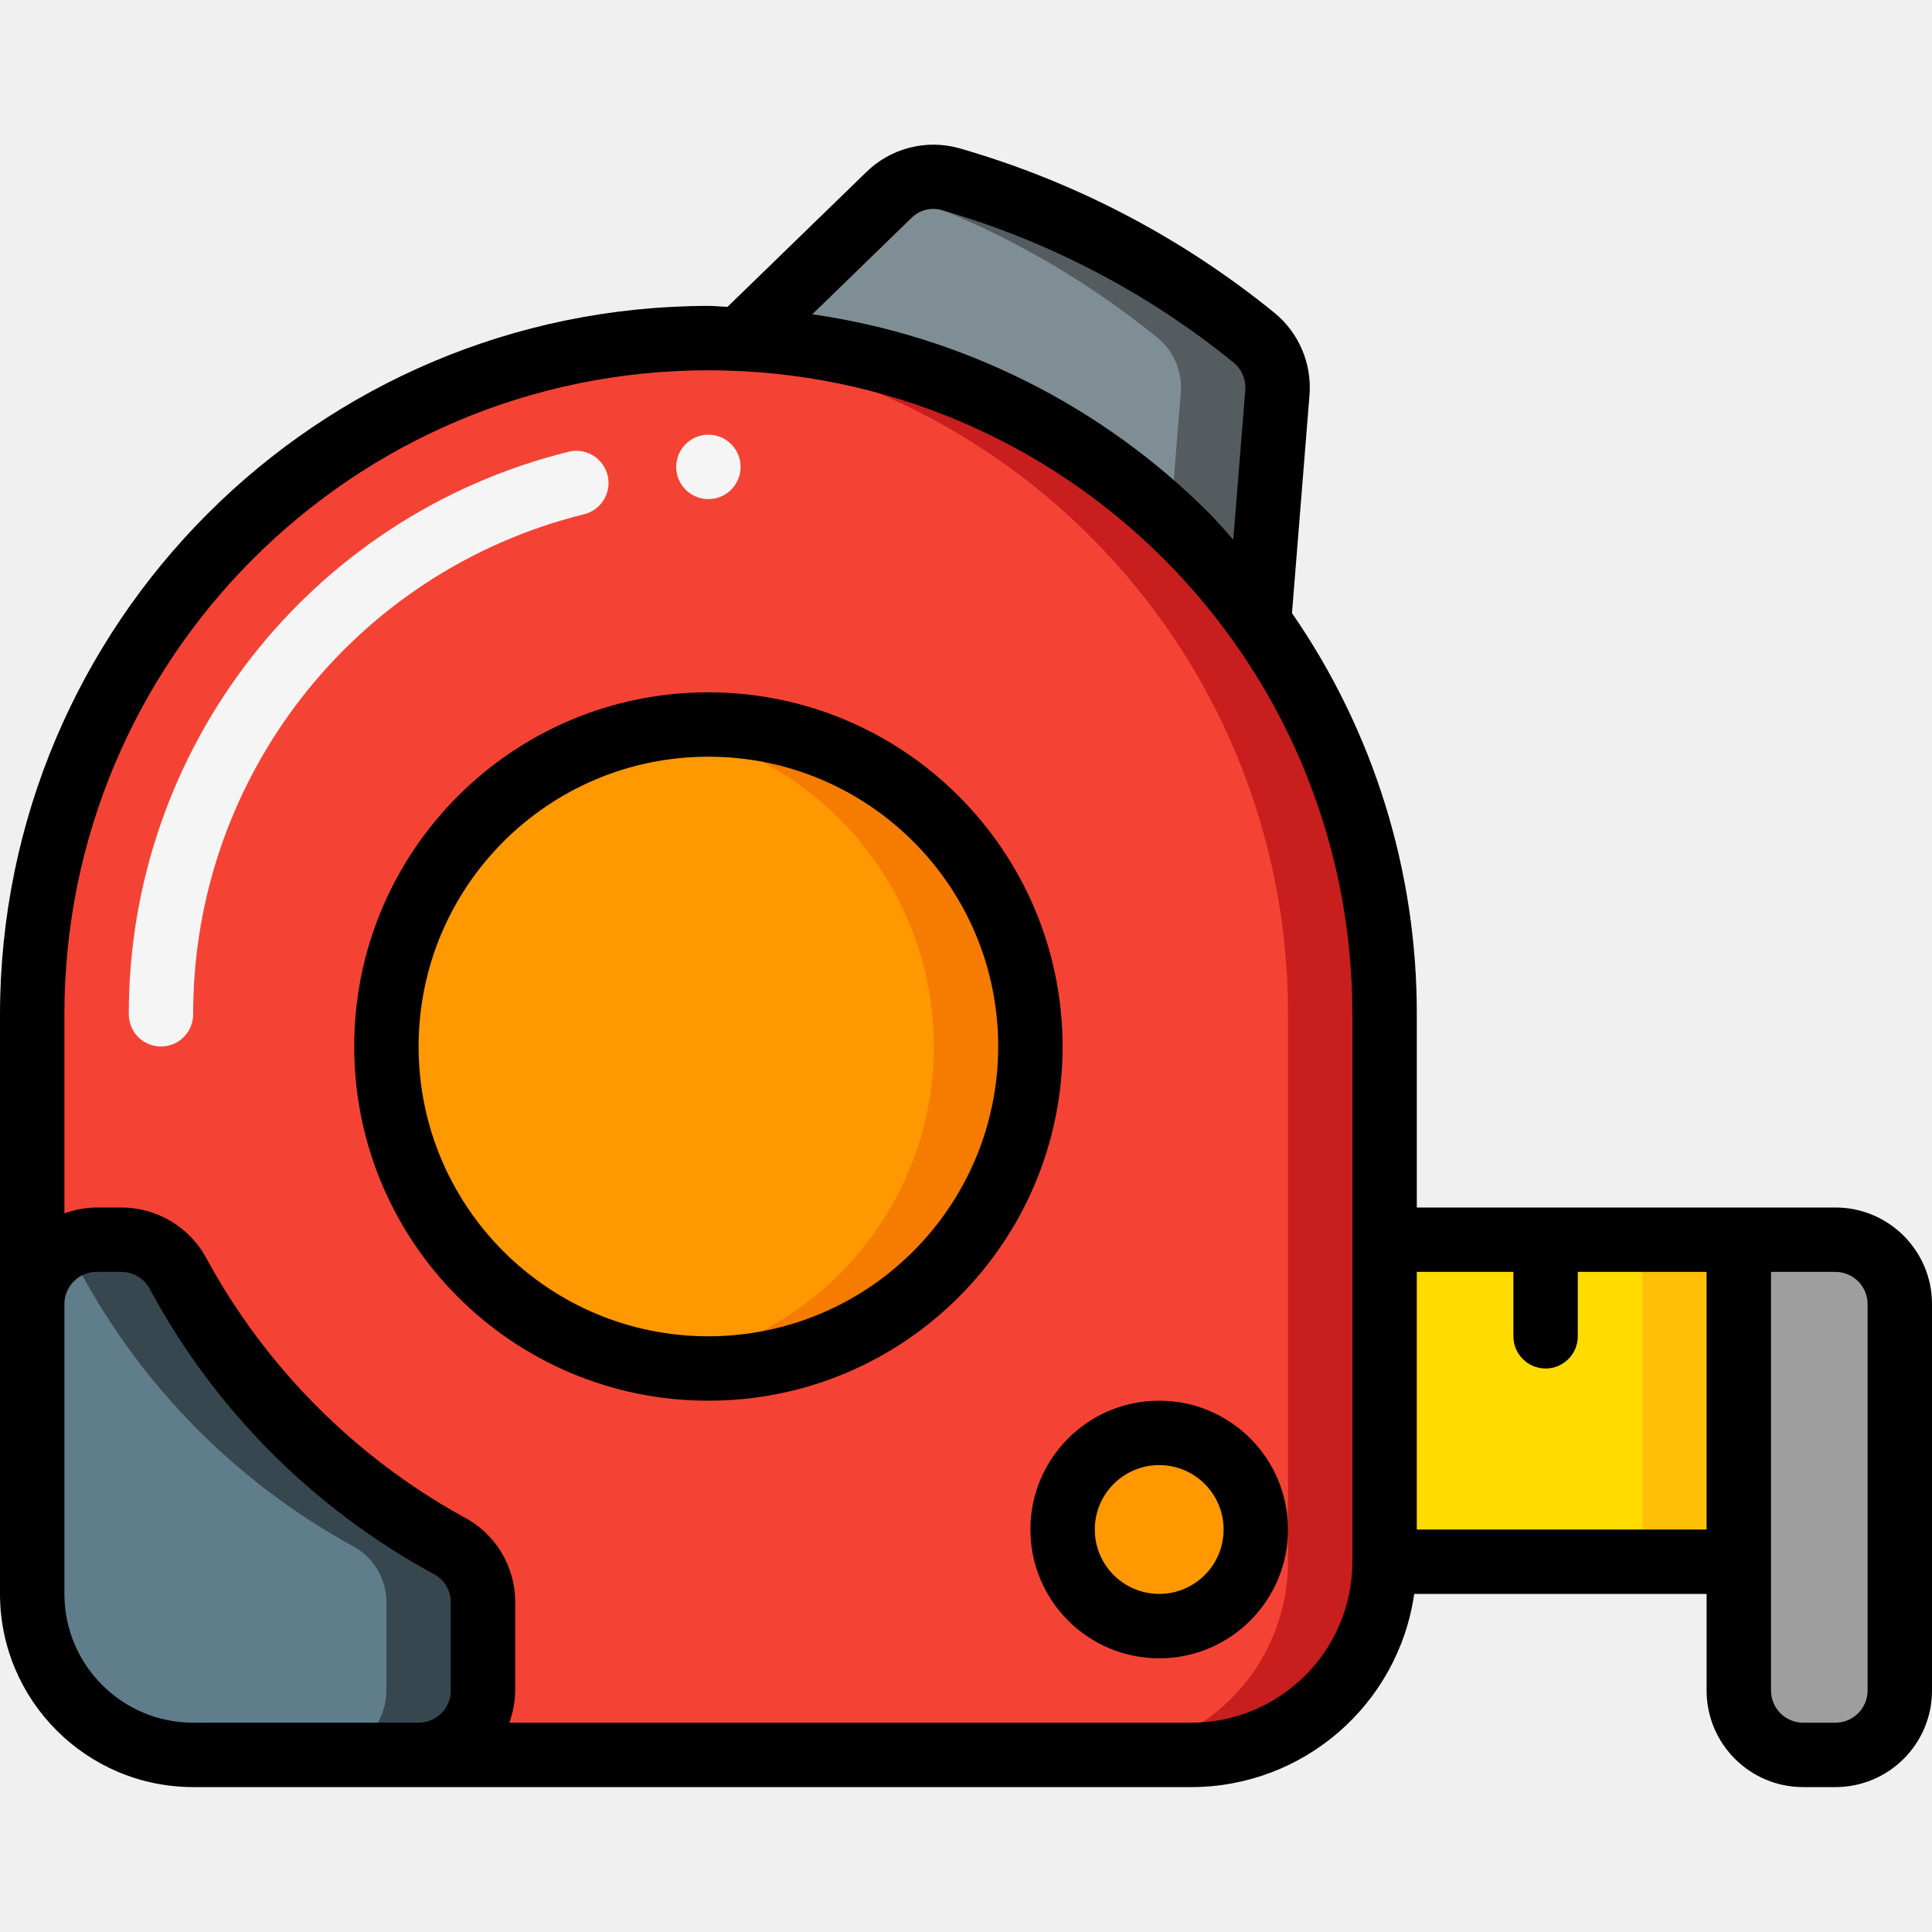
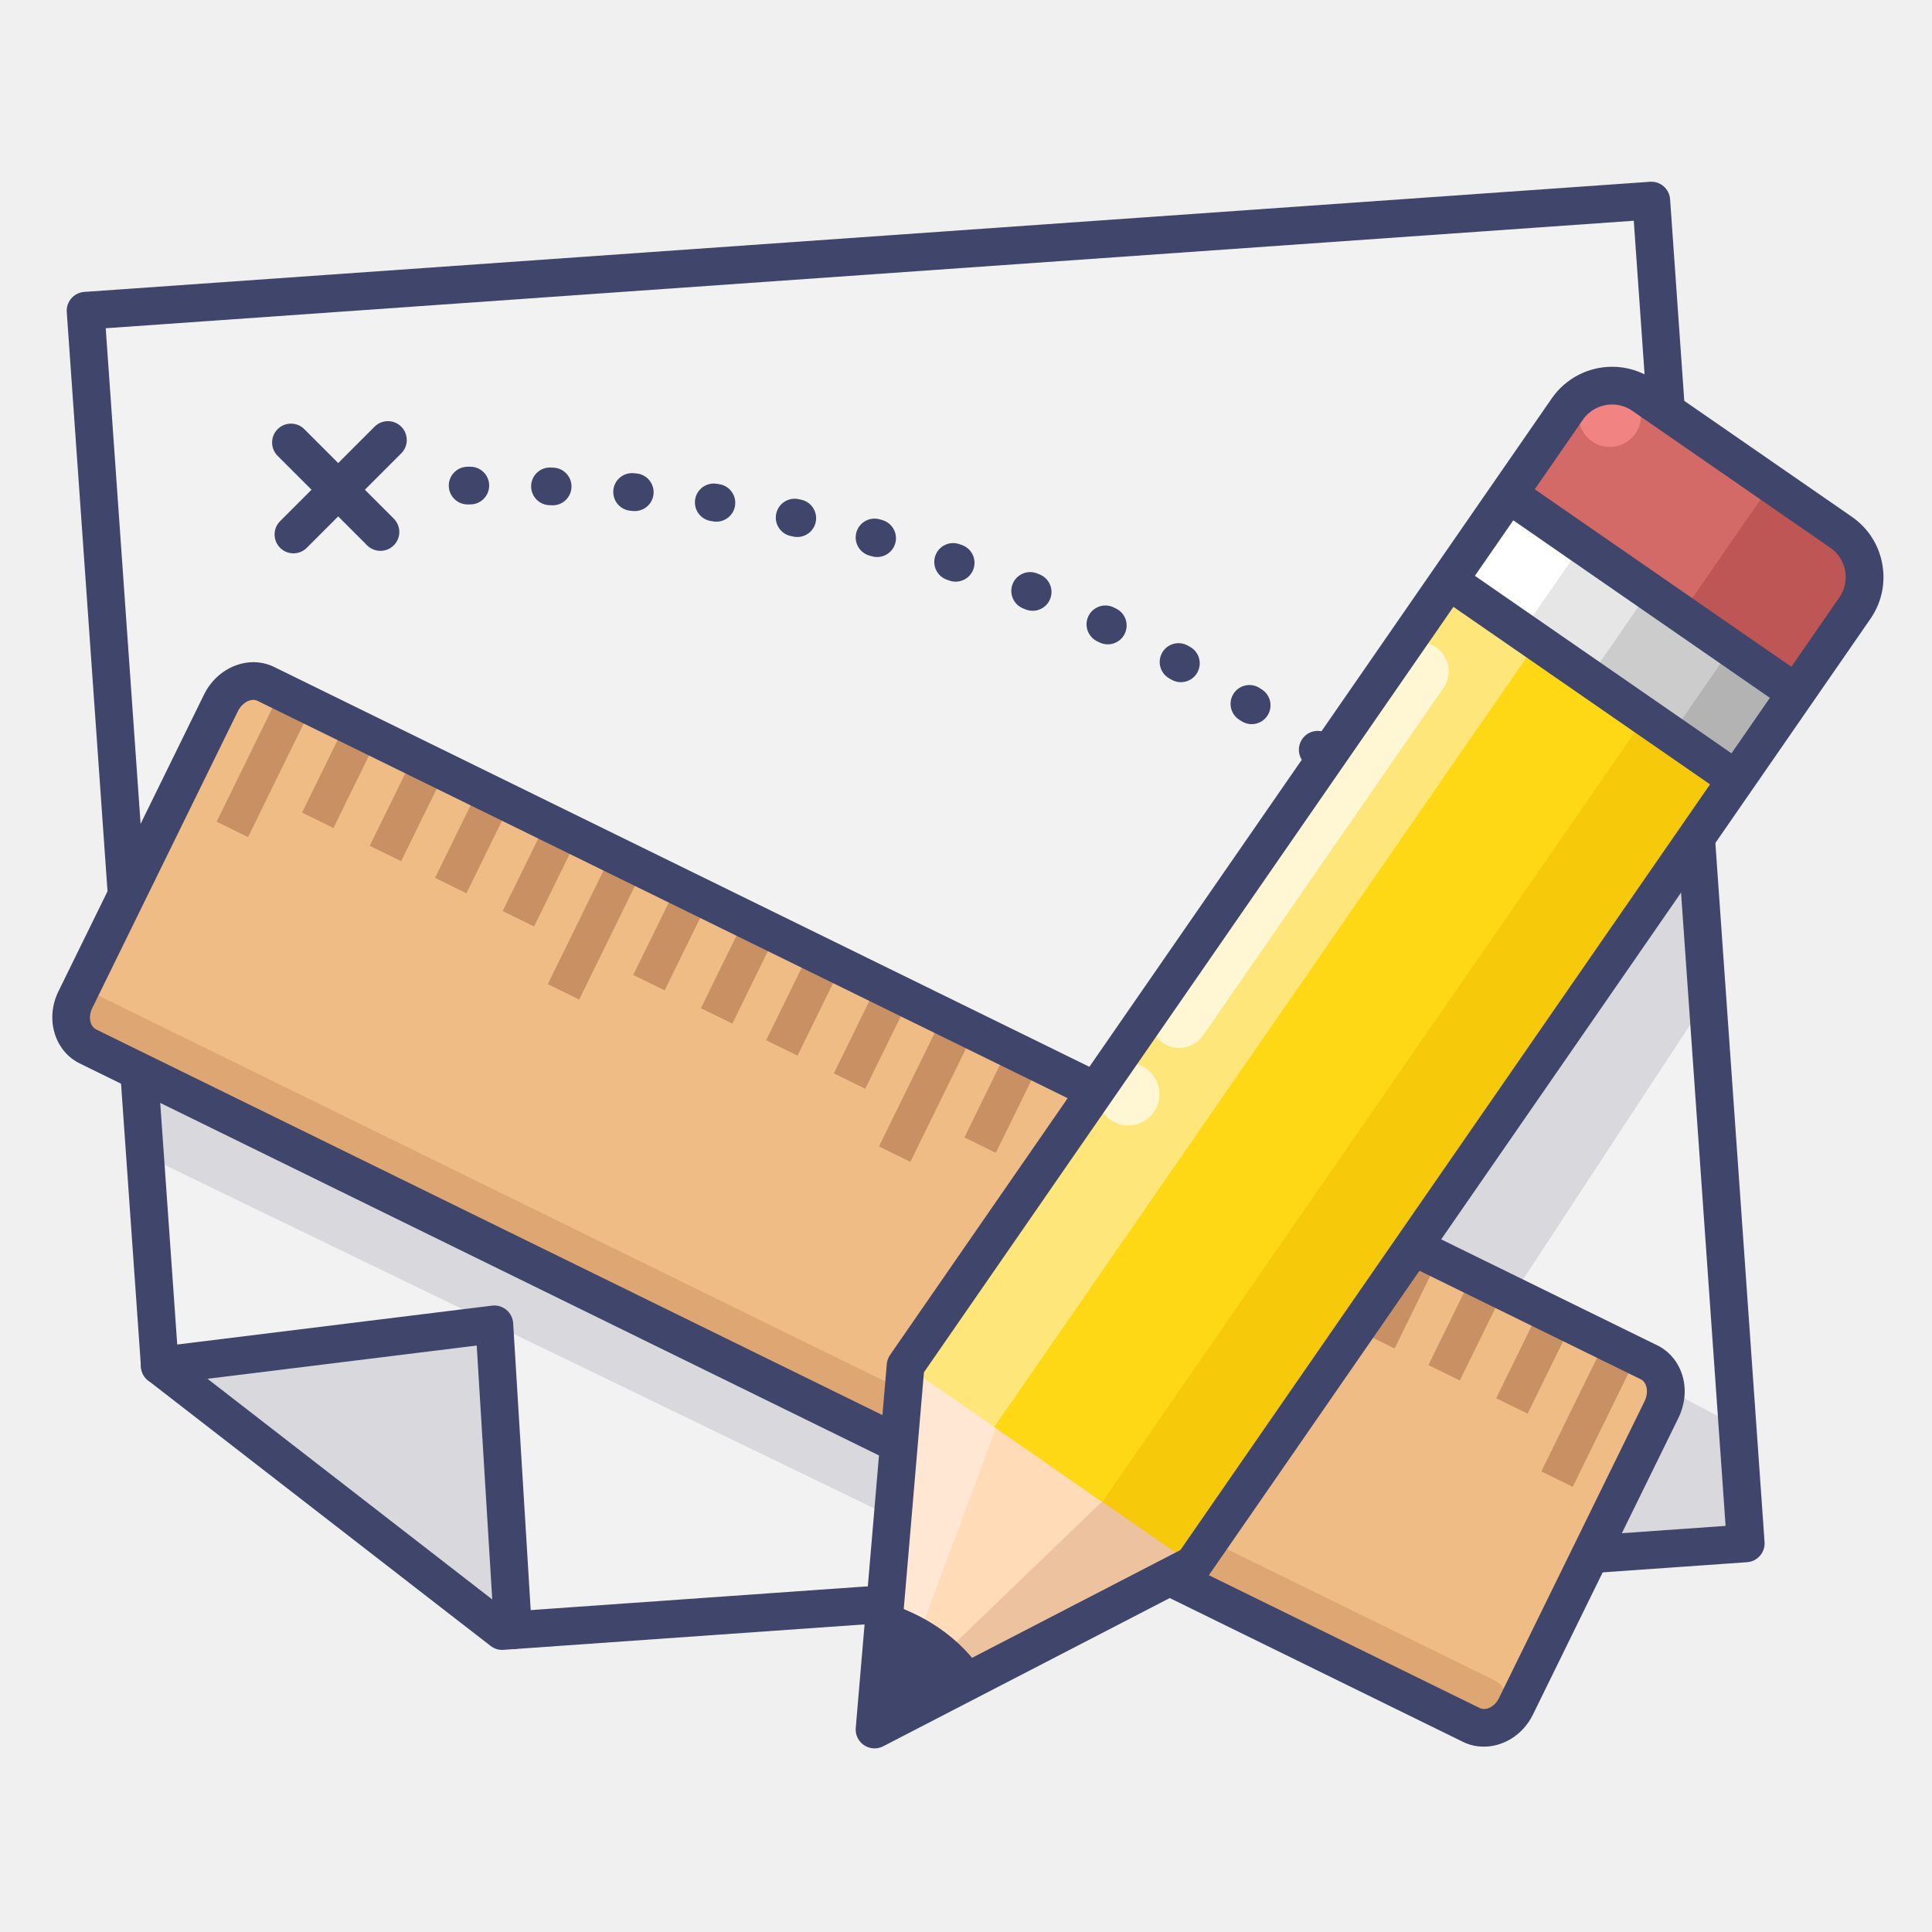
- <svg xmlns="http://www.w3.org/2000/svg" height="512" viewBox="0 0 60 51" width="512">
-   <g id="Page-1" fill="none" fill-rule="evenodd">
-     <g id="039---Tape-Measure" fill-rule="nonzero" transform="translate(0 -1)">
-       <path id="Shape" d="m43 28v17c0 3.314-2.686 6-6 6h-24c1.103-.003 1.997-.897 2-2v-2.74c.001-.741-.412-1.42-1.07-1.76-3.557-1.955-6.476-4.892-8.41-8.46-.35-.64-1.021-1.038-1.75-1.04h-.77c-1.103.003-1.997.897-2 2v-9c0-11.598 9.402-21 21-21 .34 0 .67.01 1 .03 5.219.239 10.16 2.422 13.85 6.12 3.947 3.933 6.161 9.278 6.15 14.85z" fill="#f44335" />
-       <path id="Shape" d="m1 35.031v1.969c.001-.661.329-1.278.875-1.65-.262-.175-.562-.284-.875-.319z" fill="#c81e1e" />
-       <path id="Shape" d="m39.1 15.8c-.676-.944-1.429-1.83-2.25-2.65-3.69-3.698-8.631-5.881-13.85-6.12-.33-.02-.66-.03-1-.03-.509 0-1.008.041-1.509.076 5.041.344 9.786 2.502 13.359 6.074 3.947 3.933 6.161 9.278 6.15 14.85v17c0 3.314-2.686 6-6 6h3c3.314 0 6-2.686 6-6v-17c.005-4.374-1.359-8.64-3.9-12.2z" fill="#c81e1e" />
-       <path id="Shape" d="m15 46.26v2.74c-.003 1.103-.897 1.997-2 2h-7c-1.326 0-2.598-.527-3.536-1.464-.938-.938-1.464-2.209-1.464-3.536v-9c.003-1.103.897-1.997 2-2h.77c.729.002 1.4.4 1.75 1.04 1.934 3.568 4.853 6.505 8.41 8.46.658.34 1.071 1.019 1.07 1.76z" fill="#607d8b" />
-       <path id="Shape" d="m13.93 44.5c-3.557-1.955-6.476-4.892-8.41-8.46-.35-.64-1.021-1.038-1.75-1.04h-.77c-.402 0-.794.122-1.125.35.268.175.489.411.645.69 1.934 3.568 4.853 6.505 8.41 8.46.658.34 1.071 1.019 1.07 1.76v2.74c-.003 1.103-.897 1.997-2 2h3c1.103-.003 1.997-.897 2-2v-2.74c.001-.741-.412-1.42-1.07-1.76z" fill="#37474f" />
-       <path id="Rectangle-path" d="m43 35h11v10h-11z" fill="#ffdc00" />
-       <path id="Rectangle-path" d="m51 35h3v10h-3z" fill="#fec108" />
-       <path id="Shape" d="m59 37v12c-.003 1.103-.897 1.997-2 2h-1c-1.103-.003-1.997-.897-2-2v-14h3c1.103.003 1.997.897 2 2z" fill="#9e9e9e" />
-       <path id="Shape" d="m39.67 8.7-.57 7.1c-.676-.944-1.429-1.83-2.25-2.65-3.69-3.698-8.631-5.881-13.85-6.12l4.6-4.47c.502-.495 1.23-.686 1.91-.5 3.45.994 6.664 2.674 9.45 4.94.499.417.764 1.052.71 1.7z" fill="#7f8e94" />
-       <path id="Shape" d="m38.96 7c-2.786-2.266-6-3.946-9.45-4.94-.616-.164-1.274-.019-1.764.39 2.986 1.019 5.767 2.559 8.214 4.55.499.417.764 1.052.71 1.7l-.321 3.993c.165.154.341.3.5.457.822.82 1.575 1.706 2.251 2.65l.57-7.1c.054-.648-.211-1.283-.71-1.7z" fill="#545c60" />
-       <circle id="Oval" cx="36" cy="44" fill="#ff9801" r="3" />
-       <circle id="Oval" cx="22" cy="29" fill="#ff9801" r="10" />
-       <path id="Shape" d="m22 19c-.502.004-1.004.046-1.5.125 4.887.735 8.501 4.933 8.501 9.875s-3.614 9.14-8.501 9.875c3.71.568 7.426-.991 9.621-4.037s2.498-7.063.785-10.404c-1.713-3.34-5.152-5.439-8.906-5.435z" fill="#f57c00" />
-       <path id="Shape" d="m5 29c-.552 0-1-.448-1-1-.01-8.263 5.615-15.469 13.634-17.464.35-.096.724.005.978.264.254.259.348.635.245.983-.103.348-.386.613-.74.693-7.127 1.774-12.127 8.179-12.118 15.524 0 .552-.448 1-1 1z" fill="#f5f5f5" />
-       <circle id="Oval" cx="22" cy="11" fill="#f5f5f5" r="1" />
-       <g fill="#000">
-         <path id="Shape" d="m57 34h-13v-6c.008-4.451-1.344-8.798-3.876-12.459l.543-6.765c.079-.975-.323-1.928-1.077-2.552-2.891-2.353-6.228-4.096-9.811-5.124-1.023-.282-2.12.002-2.877.746l-4.308 4.183c-.194-.005-.394-.029-.594-.029-12.145.014-21.986 9.855-22 22v18c.003 3.312 2.688 5.997 6 6h31c3.477-.004 6.423-2.559 6.92-6h9.08v3c0 1.657 1.343 3 3 3h1c1.657 0 3-1.343 3-3v-12c0-1.657-1.343-3-3-3zm-28.7-30.726c.243-.245.598-.342.932-.253 3.321.955 6.414 2.571 9.094 4.752.246.21.375.525.347.847l-.373 4.642c-.248-.273-.481-.557-.743-.819-3.333-3.34-7.659-5.51-12.33-6.183zm-16.3 46.726h-6c-2.209 0-4-1.791-4-4v-9c0-.552.448-1 1-1h.769c.365 0.0.702.199.877.52 2.016 3.753 5.086 6.835 8.831 8.867.323.172.524.508.523.874v2.739c0 .552-.448 1-1 1zm25 0h-21.184c.118-.32.181-.659.184-1v-2.739c.005-1.116-.616-2.141-1.608-2.652-3.378-1.865-6.152-4.658-7.992-8.05-.526-.961-1.535-1.559-2.631-1.559h-.769c-.341.003-.68.066-1 .184v-6.184c0-11.046 8.954-20 20-20s20 8.954 20 20v17c-.003 2.76-2.24 4.997-5 5zm7-6v-8h3v2c0 .552.448 1 1 1s1-.448 1-1v-2h4v8zm14 5c0 .552-.448 1-1 1h-1c-.552 0-1-.448-1-1v-13h2c.552 0 1 .448 1 1z" />
-         <path id="Shape" d="m36 40c-2.209 0-4 1.791-4 4s1.791 4 4 4 4-1.791 4-4-1.791-4-4-4zm0 6c-1.105 0-2-.895-2-2s.895-2 2-2 2 .895 2 2-.895 2-2 2z" />
-         <path id="Shape" d="m22 18c-6.075 0-11 4.925-11 11s4.925 11 11 11 11-4.925 11-11c-.007-6.072-4.928-10.993-11-11zm0 20c-4.971 0-9-4.029-9-9s4.029-9 9-9 9 4.029 9 9c-.006 4.968-4.032 8.994-9 9z" />
+ <svg xmlns="http://www.w3.org/2000/svg" enable-background="new 0 0 512 512" height="512px" version="1.1" viewBox="0 0 512 512" width="512px" xml:space="preserve">
+   <g id="Colors">
+     <g>
+       <g>
+         <polygon fill="#F2F2F2" points="462.638,409.013 135.995,433.56 84.784,399.582 42.348,358.885 22.68,82.35 437.603,53.16    " />
+       </g>
+     </g>
+     <g>
+       <g>
+         <polyline fill="#D9D9DD" points="42.348,361.918 131.001,350.969 135.957,432.033    " />
+       </g>
+     </g>
+     <g>
+       <g>
+         <polygon fill="#D9D9DD" points="37,305.52 238,402.806 238,343.465 37,260.77    " />
+       </g>
+     </g>
+     <g>
+       <g>
+         <path d="M344,422c37-6,73-6,111-11c3,0,8-1,8-3c-1.647-10.295-2.927-20.532-3.948-30.727l-59.816-31.508     l54.778-83.519c-0.678-23.008-1.76-46.046-4.325-69.267L311.477,325.907l-15.363,97.175C312.03,423.77,327.787,424.026,344,422z" fill="#D9D9DD" />
+       </g>
+     </g>
+     <g>
+       <g>
+         <path d="M401.732,452.216c-2.372,4.838-7.638,6.96-11.838,4.901L23.328,277.329     c-4.201-2.061-5.746-7.52-3.373-12.362l38.595-78.689c2.374-4.84,7.704-7.093,11.903-5.033l358.241,175.701     c4.2,2.062,14.007,11.739,11.634,16.576L401.732,452.216z" fill="#EFBC86" />
+       </g>
+     </g>
+     <g>
+       <g>
+         <path d="M398.968,454.764c-1.714,3.496-5.941,4.941-9.438,3.227L20.415,276.954     c-3.497-1.714-4.94-5.94-3.227-9.437l0.073-0.147c1.716-3.495,5.939-4.94,9.437-3.228l369.115,181.035     c3.498,1.717,4.941,5.941,3.227,9.438L398.968,454.764z" fill="#DDA673" />
+       </g>
+     </g>
+     <g>
+       <g>
+         <g>
+           <g>
+             <rect fill="#C99163" height="38.527" transform="matrix(0.8979 0.4402 -0.4402 0.8979 96.2886 -10.165)" width="9.274" x="65.422" y="183.244" />
+           </g>
+         </g>
+         <g>
+           <g>
+             <rect fill="#C99163" height="26.398" transform="matrix(0.8978 0.4404 -0.4404 0.8978 99.7171 -18.6411)" width="9.276" x="85.387" y="192.346" />
+           </g>
+         </g>
+         <g>
+           <g>
+             <rect fill="#C99163" height="26.4" transform="matrix(0.8978 0.4404 -0.4404 0.8978 105.4229 -25.6404)" width="9.274" x="103.324" y="201.141" />
+           </g>
+         </g>
+         <g>
+           <g>
+             <rect fill="#C99163" height="26.398" transform="matrix(0.8979 0.4403 -0.4403 0.8979 110.9018 -32.3888)" width="9.273" x="120.619" y="209.625" />
+           </g>
+         </g>
+         <g>
+           <g>
+             <rect fill="#C99163" height="26.397" transform="matrix(0.8978 0.4405 -0.4405 0.8978 116.6588 -39.3924)" width="9.274" x="138.555" y="218.423" />
+           </g>
+         </g>
+         <g>
+           <g>
+             <rect fill="#C99163" height="38.527" transform="matrix(0.8978 0.4405 -0.4405 0.8978 124.2882 -44.41)" width="9.274" x="153.179" y="226.285" />
+           </g>
+         </g>
+       </g>
+       <g>
+         <g>
+           <g>
+             <rect fill="#C99163" height="26.398" transform="matrix(0.8978 0.4403 -0.4403 0.8978 127.6246 -52.8866)" width="9.275" x="173.145" y="235.387" />
+           </g>
+         </g>
+         <g>
+           <g>
+             <rect fill="#C99163" height="26.396" transform="matrix(0.8978 0.4404 -0.4404 0.8978 133.3611 -59.8908)" width="9.275" x="191.079" y="244.186" />
+           </g>
+         </g>
+         <g>
+           <g>
+             <rect fill="#C99163" height="26.397" transform="matrix(0.8978 0.4404 -0.4404 0.8978 138.8484 -66.6383)" width="9.274" x="208.377" y="252.667" />
+           </g>
+         </g>
+         <g>
+           <g>
+             <rect fill="#C99163" height="26.398" transform="matrix(0.8978 0.4403 -0.4403 0.8978 144.539 -73.6342)" width="9.275" x="226.313" y="261.464" />
+           </g>
+         </g>
+         <g>
+           <g>
+             <rect fill="#C99163" height="38.527" transform="matrix(0.8978 0.4403 -0.4403 0.8978 152.1661 -78.6512)" width="9.275" x="240.938" y="269.327" />
+           </g>
+         </g>
+       </g>
+       <g>
+         <g>
+           <g>
+             <rect fill="#C99163" height="26.399" transform="matrix(0.8979 0.4402 -0.4402 0.8979 155.4899 -87.117)" width="9.275" x="260.903" y="278.428" />
+           </g>
+         </g>
+         <g>
+           <g>
+             <rect fill="#C99163" height="26.398" transform="matrix(0.8979 0.4403 -0.4403 0.8979 161.2314 -94.1254)" width="9.276" x="278.838" y="287.226" />
+           </g>
+         </g>
+         <g>
+           <g>
+             <rect fill="#C99163" height="26.399" transform="matrix(0.8978 0.4404 -0.4404 0.8978 166.7904 -100.8932)" width="9.275" x="296.134" y="295.707" />
+           </g>
+         </g>
+         <g>
+           <g>
+             <rect fill="#C99163" height="26.396" transform="matrix(0.8977 0.4406 -0.4406 0.8977 172.5779 -107.9203)" width="9.274" x="314.07" y="304.507" />
+           </g>
+         </g>
+         <g>
+           <g>
+             <rect fill="#C99163" height="38.525" transform="matrix(0.8978 0.4404 -0.4404 0.8978 180.1267 -112.9109)" width="9.275" x="328.695" y="312.369" />
+           </g>
+         </g>
+       </g>
+       <g>
+         <g>
+           <g>
+             <rect fill="#C99163" height="26.396" transform="matrix(0.8978 0.4405 -0.4405 0.8978 183.5491 -121.4094)" width="9.276" x="348.66" y="321.474" />
+           </g>
+         </g>
+         <g>
+           <g>
+             <rect fill="#C99163" height="26.398" transform="matrix(0.8979 0.4402 -0.4402 0.8979 189.101 -128.3513)" width="9.275" x="366.597" y="330.266" />
+           </g>
+         </g>
+         <g>
+           <g>
+             <rect fill="#C99163" height="26.398" transform="matrix(0.8978 0.4404 -0.4404 0.8978 194.693 -135.1347)" width="9.274" x="383.892" y="338.75" />
+           </g>
+         </g>
+         <g>
+           <g>
+             <rect fill="#C99163" height="26.397" transform="matrix(0.8978 0.4404 -0.4404 0.8978 200.4239 -142.1441)" width="9.275" x="401.827" y="347.547" />
+           </g>
+         </g>
+         <g>
+           <g>
+             <rect fill="#C99163" height="38.528" transform="matrix(0.8979 0.4403 -0.4403 0.8979 207.9778 -147.1319)" width="9.273" x="416.454" y="355.408" />
+           </g>
+         </g>
+       </g>
+     </g>
+     <g>
+       <g>
+         <path d="M239.988,361.918l-8.227,96.421l84.457-43.69C316.219,414.648,304.873,369.796,239.988,361.918" fill="#FFDBB8" />
+       </g>
+     </g>
+     <g>
+       <g>
+         <polygon fill="#EDC29F" points="295.638,394.482 234.161,453.645 316.219,414.648    " />
+       </g>
+     </g>
+     <g>
+       <g>
+         <polygon fill="#FFE7D4" points="265.689,373.765 234.794,456.771 238.843,361.125    " />
+       </g>
+     </g>
+     <g>
+       <g>
+         <polygon fill="#D36A67" points="474.85,182.873 399.194,130.537 415.647,106.752 429.827,100.036 492.158,143.151      492.791,156.938    " />
+       </g>
+     </g>
+     <g>
+       <g>
+         <rect fill="#E6E6E6" height="27.878" transform="matrix(0.8224 0.5689 -0.5689 0.8224 172.1976 -214.4983)" width="93.387" x="382.973" y="154.626" />
+       </g>
+     </g>
+     <g>
+       <g>
+         <rect fill="#CCCCCC" height="27.875" transform="matrix(0.8224 0.5689 -0.5689 0.8224 180.5567 -221.0243)" width="36.938" x="425.813" y="164.739" />
+       </g>
+     </g>
+     <g>
+       <g>
+         <rect fill="#BF5656" height="40.422" transform="matrix(0.8224 0.5689 -0.5689 0.8224 172.4284 -240.5018)" width="34.845" x="454.024" y="135.731" />
+       </g>
+     </g>
+     <g>
+       <g>
+         <rect fill="#FFFFFF" height="27.877" transform="matrix(0.8224 0.5689 -0.5689 0.8224 156.0612 -202.4222)" width="22.998" x="390.766" y="134.825" />
+       </g>
+     </g>
+     <g>
+       <g>
+         <rect fill="#B3B3B3" height="27.878" transform="matrix(0.8224 0.5689 -0.5689 0.8224 189.2029 -227.7816)" width="20.908" x="449.017" y="175.243" />
+       </g>
+     </g>
+     <g>
+       <g>
+         <rect fill="#F7C90B" height="252.984" transform="matrix(0.8224 0.5689 -0.5689 0.8224 234.5063 -156.9743)" width="47.39" x="344.996" y="170.648" />
+       </g>
+     </g>
+     <g>
+       <g>
+         <rect fill="#FFE67B" height="252.983" transform="matrix(0.8224 0.5689 -0.5689 0.8224 213.2449 -140.3607)" width="47.391" x="307.74" y="144.879" />
+       </g>
+     </g>
+     <g>
+       <g>
+         <rect fill="#FFD815" height="252.983" transform="matrix(0.8224 0.5689 -0.5689 0.8224 223.7067 -148.5387)" width="34.846" x="332.354" y="157.565" />
+       </g>
+     </g>
+     <g>
+       <g>
+         <g>
+           <path d="M308.152,276.345c-3.571-2.471-4.303-7.257-1.831-10.828l63.525-91.833      c2.471-3.571,7.208-4.577,10.777-2.107c3.573,2.472,4.302,7.259,1.832,10.828l-63.525,91.836      C316.461,277.81,311.727,278.815,308.152,276.345z" fill="#FFF7D4" />
+         </g>
+       </g>
+     </g>
+     <g>
+       <g>
+         <circle cx="298.997" cy="289.98" fill="#FFF7D4" r="8.257" />
+       </g>
+     </g>
+     <g>
+       <g>
+         <circle cx="426.618" cy="110.192" fill="#F28383" r="8.257" />
+       </g>
+     </g>
+   </g>
+   <g id="Lines">
+     <g>
+       <g>
+         <g>
+           <g>
+             <path d="M119.523,131.047c-0.361-0.672-0.572-1.439-0.588-2.254c-0.058-2.758,2.133-5.038,4.891-5.096       l0.738-0.013c2.761-0.044,5.029,2.159,5.071,4.918c0.042,2.757-2.159,5.028-4.917,5.069l-0.688,0.012       C122.088,133.725,120.381,132.648,119.523,131.047z M141.34,131.245c-0.405-0.757-0.62-1.628-0.586-2.548       c0.106-2.756,2.427-4.903,5.183-4.798l0.733,0.029c2.757,0.119,4.896,2.445,4.778,5.202c-0.118,2.756-2.445,4.895-5.202,4.778       l-0.693-0.028C143.717,133.81,142.149,132.756,141.34,131.245z M163.106,132.731c-0.451-0.841-0.666-1.82-0.565-2.842       c0.27-2.745,2.712-4.752,5.457-4.483l0.732,0.072c2.743,0.28,4.739,2.73,4.46,5.478c-0.28,2.743-2.732,4.74-5.477,4.46       l-0.69-0.068C165.301,135.179,163.868,134.152,163.106,132.731z M184.749,135.496c-0.497-0.926-0.706-2.015-0.53-3.133       c0.429-2.725,2.986-4.584,5.711-4.155l0.724,0.116c2.724,0.438,4.574,3.004,4.132,5.727c-0.44,2.723-3.004,4.572-5.728,4.133       l-0.684-0.109C186.768,137.821,185.462,136.828,184.749,135.496z M206.189,139.522c-0.542-1.012-0.74-2.212-0.477-3.421       c0.587-2.695,3.248-4.402,5.944-3.814l0.706,0.153c2.693,0.593,4.396,3.257,3.803,5.952c-0.593,2.693-3.257,4.396-5.951,3.805       l-0.688-0.152C208.042,141.722,206.854,140.766,206.189,139.522z M227.357,144.791c-0.588-1.097-0.77-2.412-0.407-3.703       c0.744-2.656,3.5-4.208,6.154-3.464l0.697,0.195c2.657,0.748,4.201,3.508,3.453,6.162c-0.75,2.655-3.507,4.2-6.163,3.452       l-0.677-0.191C229.052,146.861,227.979,145.948,227.357,144.791z M248.186,151.279c-0.633-1.182-0.791-2.613-0.323-3.982       c0.897-2.609,3.737-3.997,6.348-3.102l0.692,0.238c2.605,0.908,3.982,3.756,3.074,6.359c-0.906,2.605-3.752,3.982-6.356,3.076       l-0.655-0.226C249.724,153.217,248.76,152.352,248.186,151.279z M268.601,158.964c-0.68-1.269-0.808-2.819-0.22-4.255       c1.047-2.553,3.963-3.774,6.516-2.728l0.679,0.279c2.545,1.058,3.756,3.979,2.7,6.526c-1.059,2.549-3.98,3.757-6.527,2.699       l-0.641-0.263C269.99,160.766,269.13,159.949,268.601,158.964z M288.537,167.816c-0.729-1.357-0.82-3.03-0.103-4.525       c1.193-2.484,4.179-3.533,6.665-2.339l0.648,0.312c2.487,1.199,3.526,4.185,2.33,6.668c-1.199,2.484-4.185,3.528-6.669,2.329       l-0.635-0.305C289.783,169.479,289.02,168.718,288.537,167.816z M307.925,177.803c-0.774-1.442-0.823-3.236,0.028-4.778       c1.334-2.412,4.371-3.288,6.787-1.955l0.638,0.354c2.41,1.342,3.275,4.382,1.934,6.792c-1.34,2.41-4.381,3.277-6.792,1.935       l-0.61-0.338C309.036,179.329,308.363,178.624,307.925,177.803z M326.703,188.896c-0.822-1.532-0.818-3.452,0.176-5.027       c1.472-2.333,4.555-3.032,6.889-1.56l0.607,0.385c2.334,1.477,3.025,4.561,1.551,6.89c-1.475,2.331-4.559,3.026-6.891,1.55       l-0.597-0.375C327.683,190.28,327.097,189.633,326.703,188.896z M344.806,201.052c-0.866-1.62-0.804-3.661,0.335-5.262       c1.602-2.245,4.72-2.768,6.967-1.167l0.6,0.428c2.236,1.612,2.744,4.736,1.132,6.973c-1.613,2.238-4.734,2.744-6.973,1.132       l-0.556-0.398C345.663,202.295,345.159,201.709,344.806,201.052z" fill="#3F456B" />
+           </g>
+         </g>
+       </g>
+       <g>
+         <g>
+           <path d="M133.082,437.236c-1.105,0-2.184-0.366-3.062-1.048L39.285,365.87c-1.125-0.872-1.825-2.182-1.925-3.602      l-5.406-76.854c-0.194-2.754,1.882-5.145,4.637-5.338c2.768-0.208,5.146,1.882,5.338,4.637l5.25,74.622l87.457,67.778      l97.851-6.896c2.731-0.209,5.145,1.881,5.339,4.636s-1.881,5.146-4.636,5.339l-99.756,7.03      C133.316,437.232,133.199,437.236,133.082,437.236z" fill="#3F456B" />
+         </g>
+       </g>
+       <g>
+         <g>
+           <path d="M422.496,416.841c-2.602,0-4.797-2.014-4.982-4.648c-0.194-2.755,1.881-5.146,4.636-5.339l35.149-2.477      l-12.687-180.339c-0.194-2.754,1.882-5.145,4.637-5.338c2.771-0.207,5.146,1.882,5.338,4.637l13.038,185.325      c0.194,2.754-1.882,5.145-4.636,5.338l-40.137,2.828C422.732,416.837,422.614,416.841,422.496,416.841z" fill="#3F456B" />
+         </g>
+       </g>
+       <g>
+         <g>
+           <path d="M33.431,240.234c-2.602,0-4.798-2.014-4.982-4.649L17.692,82.7c-0.094-1.322,0.343-2.628,1.212-3.629      c0.87-1.002,2.102-1.616,3.425-1.709l414.923-29.189c2.76-0.213,5.145,1.883,5.338,4.637l3.864,54.928      c0.194,2.754-1.882,5.145-4.637,5.338c-2.758,0.203-5.145-1.882-5.338-4.637l-3.514-49.939L28.019,86.986l10.404,147.897      c0.194,2.754-1.882,5.145-4.637,5.338C33.667,240.23,33.548,240.234,33.431,240.234z" fill="#3F456B" />
+         </g>
+       </g>
+       <g>
+         <g>
+           <path d="M237.611,387.431c-0.739,0-1.489-0.164-2.198-0.512L21.126,281.818      c-6.667-3.271-9.206-11.816-5.661-19.052l38.596-78.691c3.585-7.307,11.927-10.59,18.595-7.32L290.36,283.53      c2.479,1.216,3.503,4.212,2.287,6.691s-4.21,3.504-6.691,2.287L68.251,185.733c-1.685-0.827-4.075,0.428-5.212,2.746      l-38.595,78.689c-1.119,2.283-0.633,4.828,1.086,5.671L239.817,377.94c2.479,1.216,3.503,4.212,2.287,6.691      C241.236,386.402,239.459,387.431,237.611,387.431z" fill="#3F456B" />
+         </g>
+       </g>
+       <g>
+         <g>
+           <path d="M393.226,462.884c-1.88,0-3.764-0.41-5.531-1.277l-79.264-38.875c-2.479-1.216-3.503-4.212-2.287-6.691      c1.216-2.479,4.211-3.504,6.691-2.287l79.262,38.875c1.714,0.845,4.026-0.33,5.146-2.613l38.596-78.695      c0.609-1.24,0.779-2.628,0.467-3.806c-0.175-0.663-0.575-1.547-1.484-1.992l-61.332-30.081      c-2.479-1.216-3.503-4.212-2.287-6.691c1.215-2.479,4.211-3.504,6.691-2.287l61.329,30.08c3.302,1.617,5.764,4.685,6.751,8.413      c0.933,3.523,0.521,7.348-1.156,10.769l-38.596,78.694C403.615,459.732,398.436,462.884,393.226,462.884z" fill="#3F456B" />
+         </g>
+       </g>
+       <g>
+         <g>
+           <path d="M233.662,424.418l-2.838,33.272l29.143-15.077C259.967,442.613,252.774,429.799,233.662,424.418" fill="#3F456B" />
+         </g>
+       </g>
+       <g>
+         <g>
+           <path d="M231.762,463.339c-0.973,0-1.941-0.283-2.778-0.843c-1.515-1.013-2.358-2.768-2.203-4.582l8.227-96.421      c0.073-0.869,0.373-1.703,0.869-2.42l175.351-253.492c3.631-5.25,9.613-8.385,16.005-8.385c3.962,0,7.783,1.195,11.05,3.456      l52.469,36.294c4.271,2.955,7.137,7.397,8.068,12.507c0.931,5.11-0.184,10.277-3.14,14.549L320.331,417.493      c-0.466,0.672-1.089,1.221-1.815,1.597l-84.457,43.69C233.336,463.153,232.548,463.339,231.762,463.339z M244.857,363.668      l-7.344,86.065l75.302-38.954l174.64-252.467c1.436-2.074,1.978-4.584,1.525-7.066c-0.453-2.482-1.845-4.64-3.92-6.075      l-52.469-36.295c-1.588-1.099-3.441-1.68-5.36-1.68c-3.108,0-6.017,1.523-7.78,4.073L244.857,363.668z" fill="#3F456B" />
+         </g>
+       </g>
+       <g>
+         <g>
+           <rect fill="#3F456B" height="10.001" transform="matrix(0.8224 0.5689 -0.5689 0.8224 167.0912 -221.0494)" width="93.388" x="390.902" y="152.101" />
+         </g>
+       </g>
+       <g>
+         <g>
+           <rect fill="#3F456B" height="10.001" transform="matrix(0.8224 0.5689 -0.5689 0.8224 177.3112 -207.9516)" width="93.387" x="375.044" y="175.028" />
+         </g>
+       </g>
+       <g>
+         <g>
+           <path d="M135.952,437.033c-2.622,0-4.823-2.042-4.985-4.695l-4.632-75.755L42.961,366.88      c-2.74,0.35-5.237-1.608-5.575-4.349c-0.339-2.741,1.608-5.237,4.349-5.575l88.653-10.949c1.379-0.17,2.748,0.235,3.81,1.116      c1.061,0.882,1.71,2.163,1.794,3.541l4.956,81.064c0.169,2.756-1.929,5.127-4.686,5.295      C136.158,437.03,136.055,437.033,135.952,437.033z" fill="#3F456B" />
+         </g>
+       </g>
+       <g>
+         <g>
+           <g>
+             <path d="M77.767,146.641c-1.279,0-2.56-0.488-3.535-1.465c-1.953-1.952-1.953-5.118,0-7.07l25.032-25.032       c1.951-1.953,5.119-1.953,7.07,0c1.953,1.952,1.953,5.118,0,7.07l-25.032,25.032C80.326,146.152,79.046,146.641,77.767,146.641       z" fill="#3F456B" />
+           </g>
+         </g>
+         <g>
+           <g>
+             <path d="M100.822,145.981c-1.279,0-2.56-0.488-3.535-1.465l-23.714-23.713c-1.953-1.952-1.953-5.118,0-7.07       c1.951-1.953,5.119-1.953,7.07,0l23.714,23.713c1.953,1.952,1.953,5.118,0,7.07       C103.382,145.493,102.102,145.981,100.822,145.981z" fill="#3F456B" />
+           </g>
+         </g>
      </g>
    </g>
  </g>
</svg>
